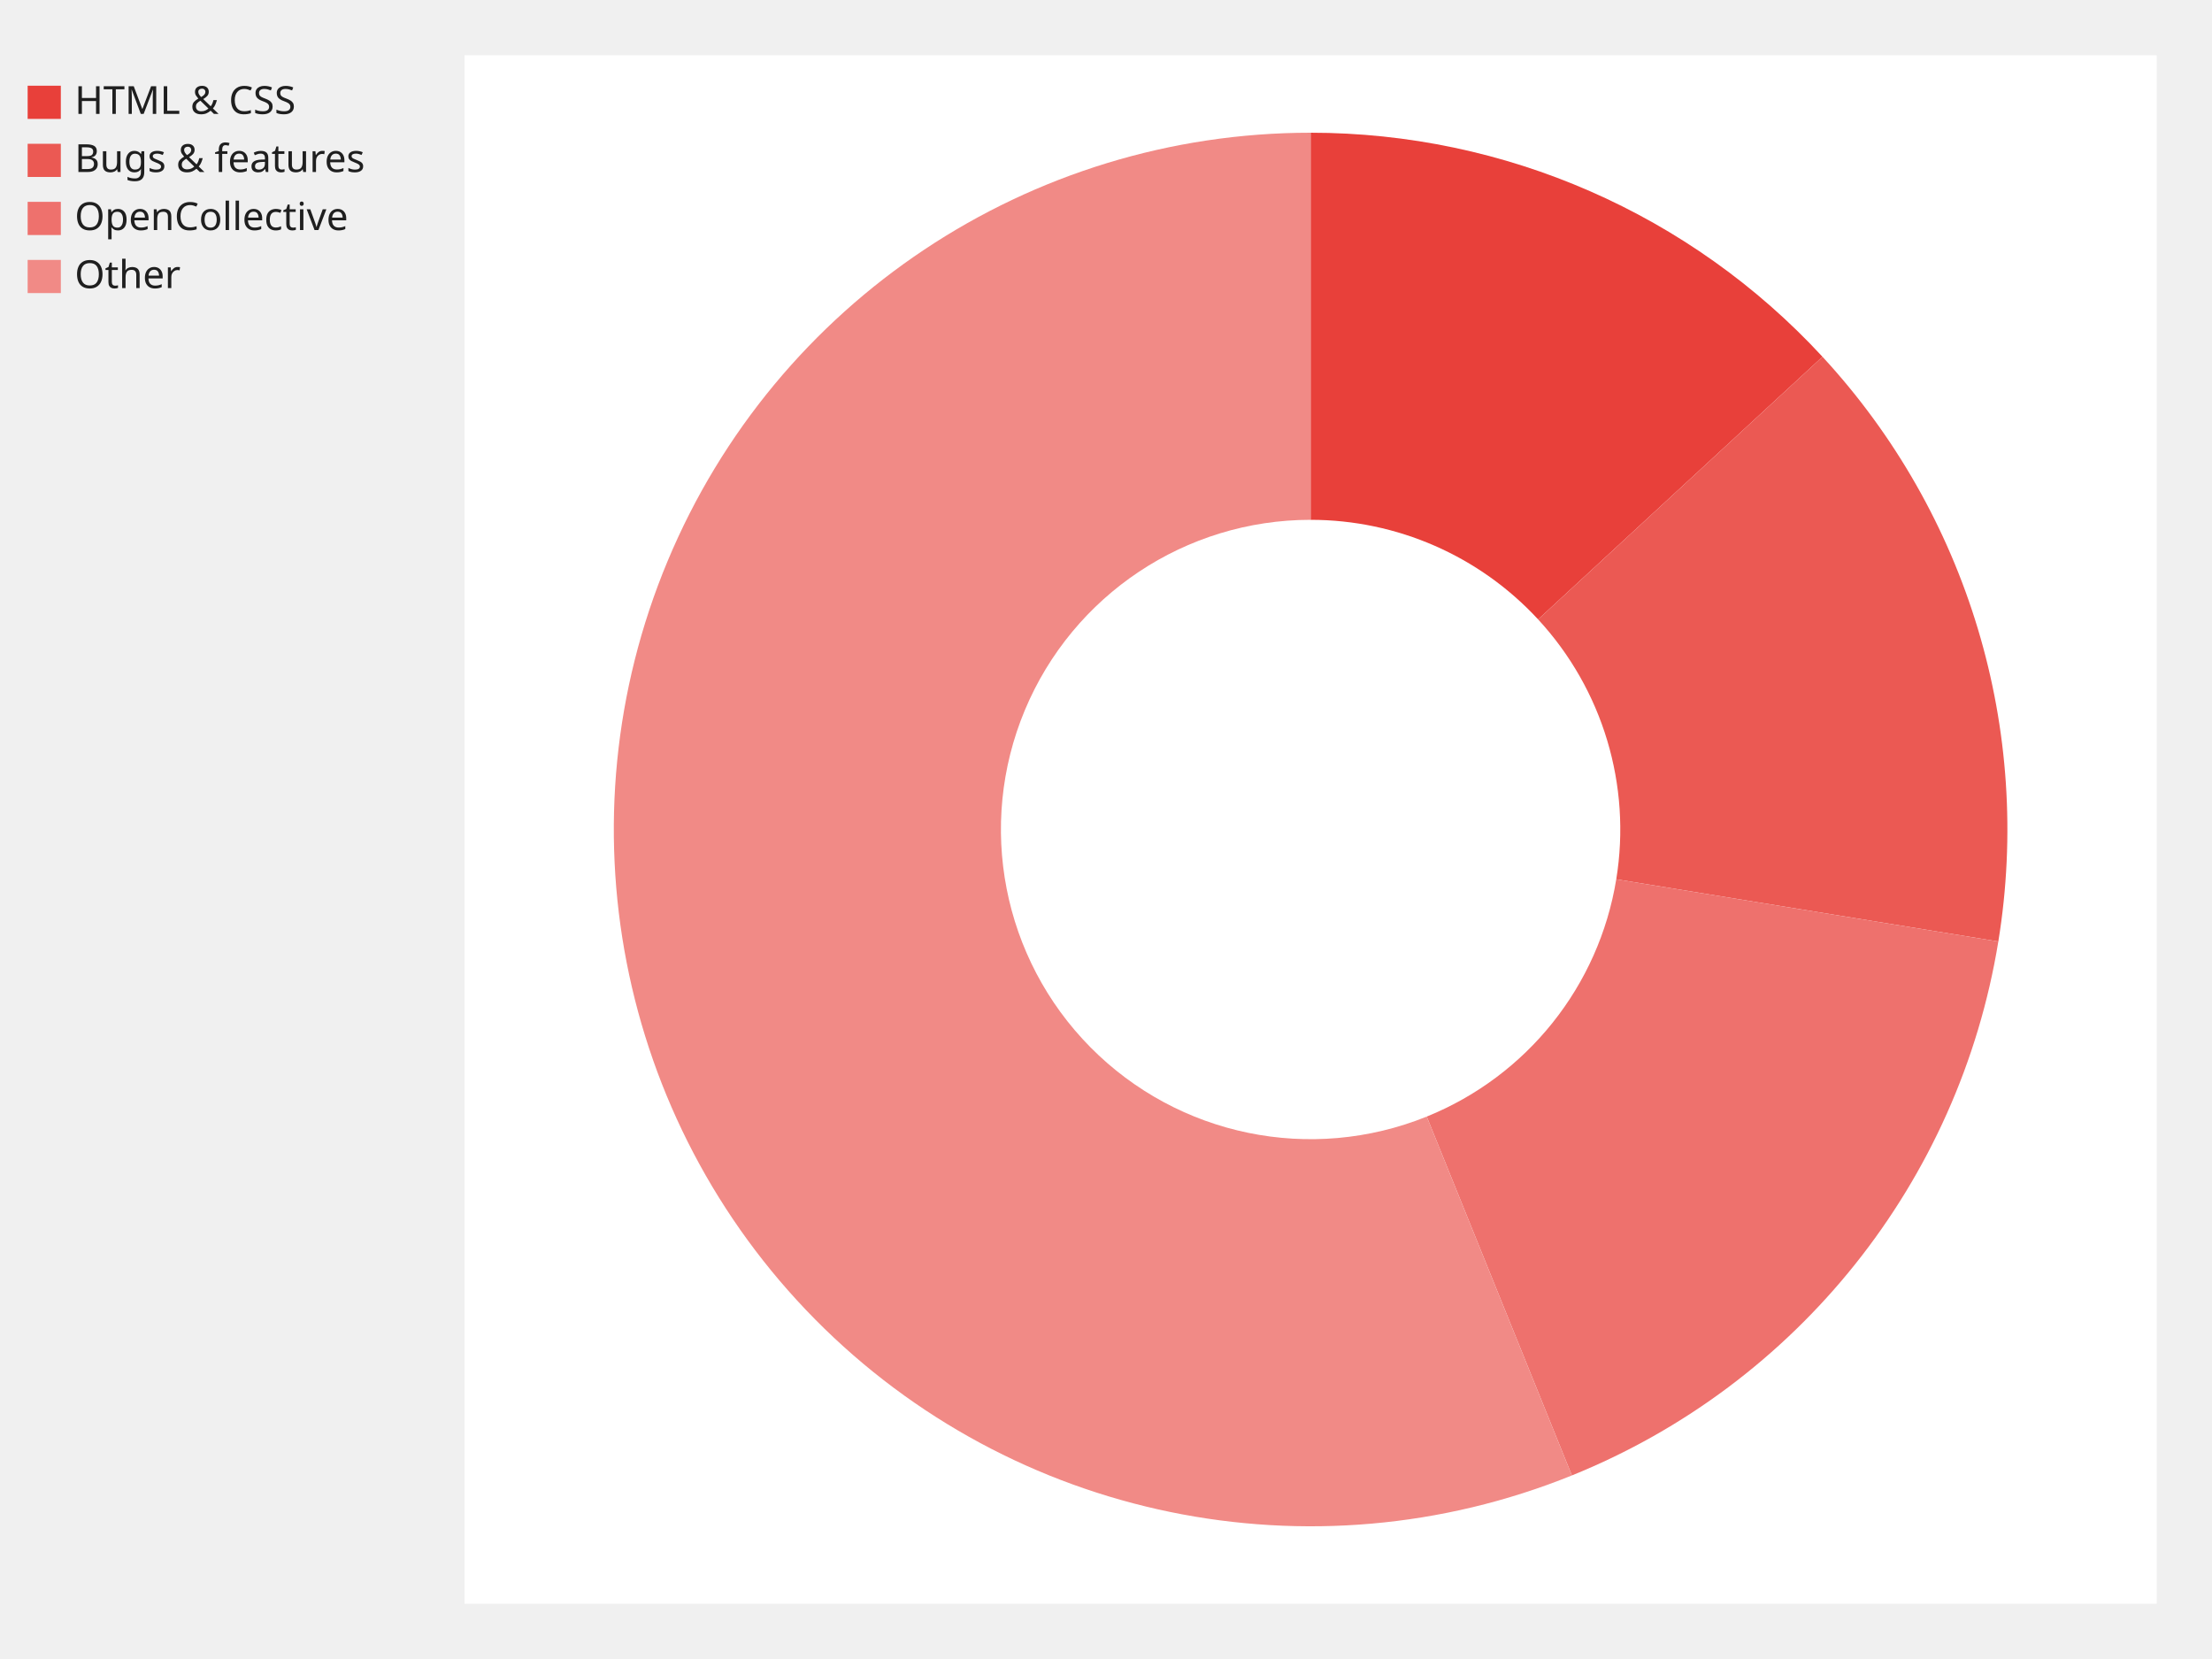
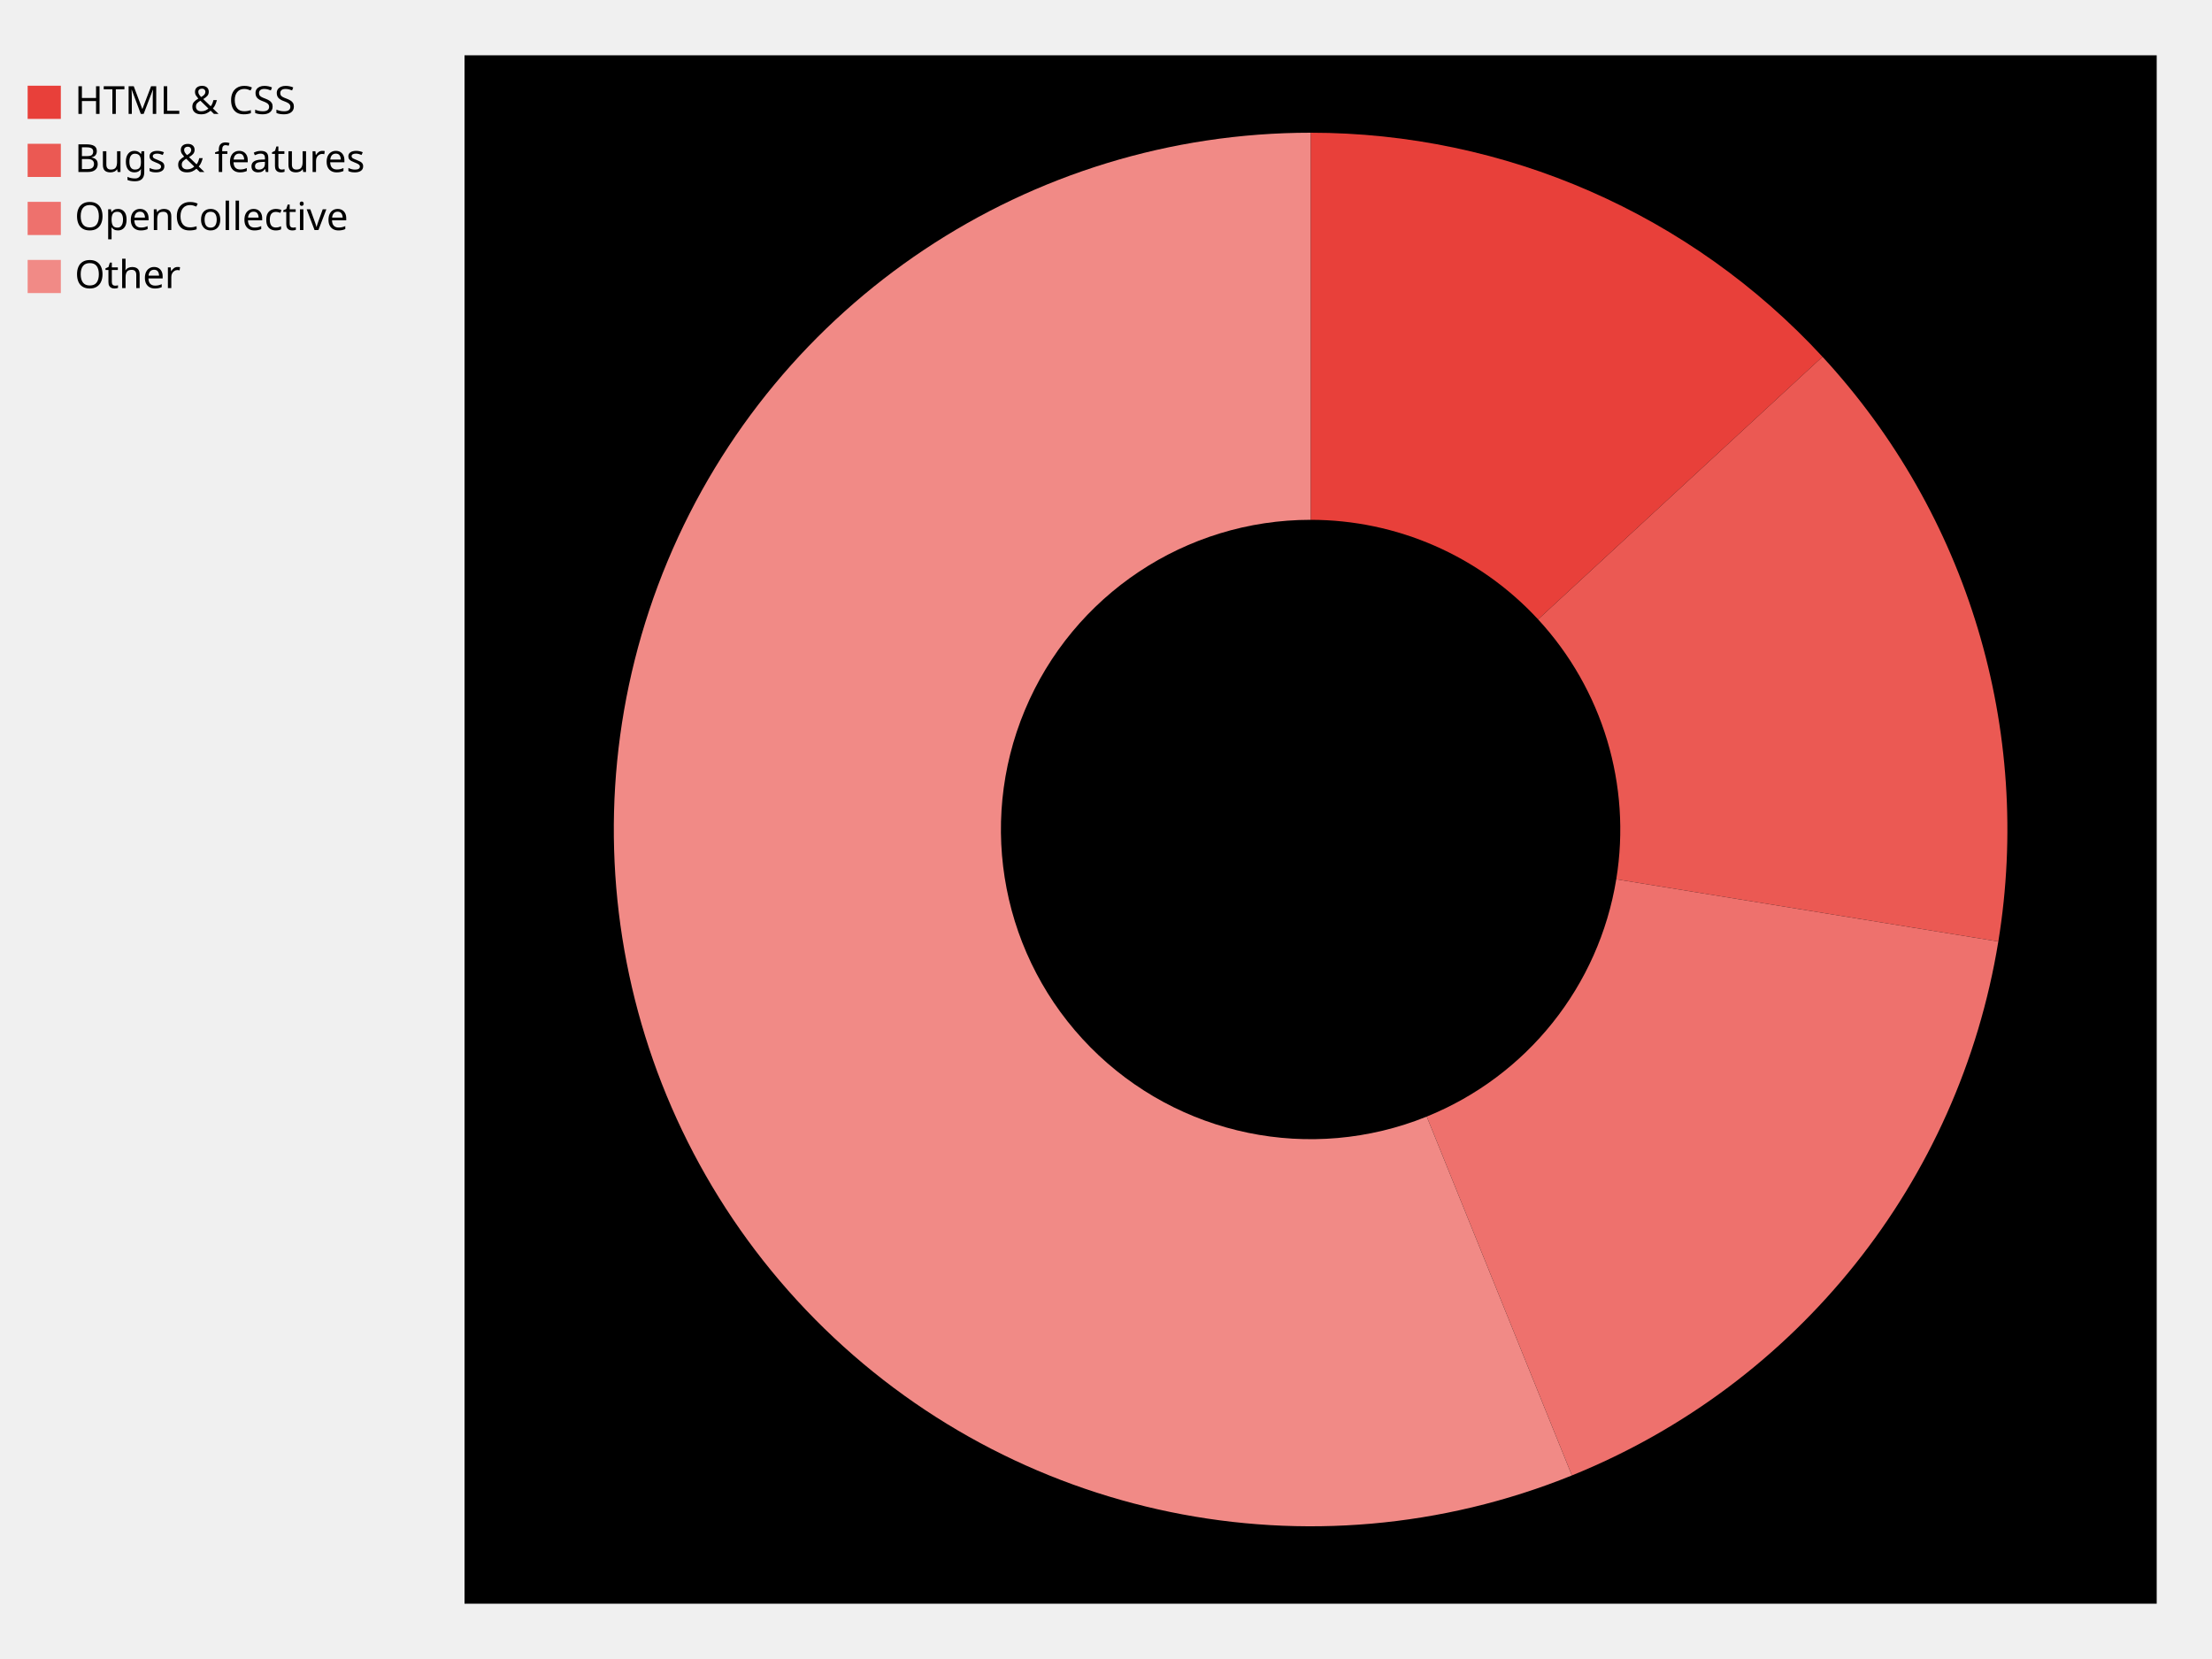
<svg xmlns="http://www.w3.org/2000/svg" id="chart-e5aadc79-4634-46ac-9143-8dcd3a7513c2" class="pygal-chart" viewBox="0 0 800 600">
  <defs>
-     <style type="text/css">#chart-e5aadc79-4634-46ac-9143-8dcd3a7513c2{-webkit-user-select:none;-webkit-font-smoothing:antialiased;font-family:ClarityCity}#chart-e5aadc79-4634-46ac-9143-8dcd3a7513c2 .title{font-family:ClarityCity;font-size:16px}#chart-e5aadc79-4634-46ac-9143-8dcd3a7513c2 .legends .legend text{font-family:ClarityCity;font-size:14px}#chart-e5aadc79-4634-46ac-9143-8dcd3a7513c2 .axis text{font-family:ClarityCity;font-size:13px}#chart-e5aadc79-4634-46ac-9143-8dcd3a7513c2 .axis text.major{font-family:ClarityCity;font-size:13px}#chart-e5aadc79-4634-46ac-9143-8dcd3a7513c2 .text-overlay text.value{font-family:ClarityCity;font-size:16px}#chart-e5aadc79-4634-46ac-9143-8dcd3a7513c2 .text-overlay text.label{font-family:ClarityCity;font-size:10px}#chart-e5aadc79-4634-46ac-9143-8dcd3a7513c2 .tooltip{font-family:ClarityCity;font-size:14px}#chart-e5aadc79-4634-46ac-9143-8dcd3a7513c2 text.no_data{font-family:ClarityCity;font-size:64px}
- #chart-e5aadc79-4634-46ac-9143-8dcd3a7513c2{background-color:transparent}#chart-e5aadc79-4634-46ac-9143-8dcd3a7513c2 path,#chart-e5aadc79-4634-46ac-9143-8dcd3a7513c2 line,#chart-e5aadc79-4634-46ac-9143-8dcd3a7513c2 rect,#chart-e5aadc79-4634-46ac-9143-8dcd3a7513c2 circle{-webkit-transition:150ms;-moz-transition:150ms;transition:150ms}#chart-e5aadc79-4634-46ac-9143-8dcd3a7513c2 .graph &gt; .background{fill:transparent}#chart-e5aadc79-4634-46ac-9143-8dcd3a7513c2 .plot &gt; .background{fill:white}#chart-e5aadc79-4634-46ac-9143-8dcd3a7513c2 .graph{fill:rgba(0,0,0,.87)}#chart-e5aadc79-4634-46ac-9143-8dcd3a7513c2 text.no_data{fill:rgba(0,0,0,1)}#chart-e5aadc79-4634-46ac-9143-8dcd3a7513c2 .title{fill:rgba(0,0,0,1)}#chart-e5aadc79-4634-46ac-9143-8dcd3a7513c2 .legends .legend text{fill:rgba(0,0,0,.87)}#chart-e5aadc79-4634-46ac-9143-8dcd3a7513c2 .legends .legend:hover text{fill:rgba(0,0,0,1)}#chart-e5aadc79-4634-46ac-9143-8dcd3a7513c2 .axis .line{stroke:rgba(0,0,0,1)}#chart-e5aadc79-4634-46ac-9143-8dcd3a7513c2 .axis .guide.line{stroke:rgba(0,0,0,.54)}#chart-e5aadc79-4634-46ac-9143-8dcd3a7513c2 .axis .major.line{stroke:rgba(0,0,0,.87)}#chart-e5aadc79-4634-46ac-9143-8dcd3a7513c2 .axis text.major{fill:rgba(0,0,0,1)}#chart-e5aadc79-4634-46ac-9143-8dcd3a7513c2 .axis.y .guides:hover .guide.line,#chart-e5aadc79-4634-46ac-9143-8dcd3a7513c2 .line-graph .axis.x .guides:hover .guide.line,#chart-e5aadc79-4634-46ac-9143-8dcd3a7513c2 .stackedline-graph .axis.x .guides:hover .guide.line,#chart-e5aadc79-4634-46ac-9143-8dcd3a7513c2 .xy-graph .axis.x .guides:hover .guide.line{stroke:rgba(0,0,0,1)}#chart-e5aadc79-4634-46ac-9143-8dcd3a7513c2 .axis .guides:hover text{fill:rgba(0,0,0,1)}#chart-e5aadc79-4634-46ac-9143-8dcd3a7513c2 .reactive{fill-opacity:1;stroke-opacity:.8;stroke-width:1}#chart-e5aadc79-4634-46ac-9143-8dcd3a7513c2 .ci{stroke:rgba(0,0,0,.87)}#chart-e5aadc79-4634-46ac-9143-8dcd3a7513c2 .reactive.active,#chart-e5aadc79-4634-46ac-9143-8dcd3a7513c2 .active .reactive{fill-opacity:1;stroke-opacity:.9;stroke-width:4}#chart-e5aadc79-4634-46ac-9143-8dcd3a7513c2 .ci .reactive.active{stroke-width:1.5}#chart-e5aadc79-4634-46ac-9143-8dcd3a7513c2 .series text{fill:rgba(0,0,0,1)}#chart-e5aadc79-4634-46ac-9143-8dcd3a7513c2 .tooltip rect{fill:white;stroke:rgba(0,0,0,1);-webkit-transition:opacity 150ms;-moz-transition:opacity 150ms;transition:opacity 150ms}#chart-e5aadc79-4634-46ac-9143-8dcd3a7513c2 .tooltip .label{fill:rgba(0,0,0,.87)}#chart-e5aadc79-4634-46ac-9143-8dcd3a7513c2 .tooltip .label{fill:rgba(0,0,0,.87)}#chart-e5aadc79-4634-46ac-9143-8dcd3a7513c2 .tooltip .legend{font-size:.8em;fill:rgba(0,0,0,.54)}#chart-e5aadc79-4634-46ac-9143-8dcd3a7513c2 .tooltip .x_label{font-size:.6em;fill:rgba(0,0,0,1)}#chart-e5aadc79-4634-46ac-9143-8dcd3a7513c2 .tooltip .xlink{font-size:.5em;text-decoration:underline}#chart-e5aadc79-4634-46ac-9143-8dcd3a7513c2 .tooltip .value{font-size:1.5em}#chart-e5aadc79-4634-46ac-9143-8dcd3a7513c2 .bound{font-size:.5em}#chart-e5aadc79-4634-46ac-9143-8dcd3a7513c2 .max-value{font-size:.75em;fill:rgba(0,0,0,.54)}#chart-e5aadc79-4634-46ac-9143-8dcd3a7513c2 .map-element{fill:white;stroke:rgba(0,0,0,.54) !important}#chart-e5aadc79-4634-46ac-9143-8dcd3a7513c2 .map-element .reactive{fill-opacity:inherit;stroke-opacity:inherit}#chart-e5aadc79-4634-46ac-9143-8dcd3a7513c2 .color-0,#chart-e5aadc79-4634-46ac-9143-8dcd3a7513c2 .color-0 a:visited{stroke:#e8403a;fill:#e8403a}#chart-e5aadc79-4634-46ac-9143-8dcd3a7513c2 .color-1,#chart-e5aadc79-4634-46ac-9143-8dcd3a7513c2 .color-1 a:visited{stroke:#eb5953;fill:#eb5953}#chart-e5aadc79-4634-46ac-9143-8dcd3a7513c2 .color-2,#chart-e5aadc79-4634-46ac-9143-8dcd3a7513c2 .color-2 a:visited{stroke:#ee716d;fill:#ee716d}#chart-e5aadc79-4634-46ac-9143-8dcd3a7513c2 .color-3,#chart-e5aadc79-4634-46ac-9143-8dcd3a7513c2 .color-3 a:visited{stroke:#f18a86;fill:#f18a86}#chart-e5aadc79-4634-46ac-9143-8dcd3a7513c2 .text-overlay .color-0 text{fill:black}#chart-e5aadc79-4634-46ac-9143-8dcd3a7513c2 .text-overlay .color-1 text{fill:black}#chart-e5aadc79-4634-46ac-9143-8dcd3a7513c2 .text-overlay .color-2 text{fill:black}#chart-e5aadc79-4634-46ac-9143-8dcd3a7513c2 .text-overlay .color-3 text{fill:black}
- #chart-e5aadc79-4634-46ac-9143-8dcd3a7513c2 text.no_data{text-anchor:middle}#chart-e5aadc79-4634-46ac-9143-8dcd3a7513c2 .guide.line{fill:none}#chart-e5aadc79-4634-46ac-9143-8dcd3a7513c2 .centered{text-anchor:middle}#chart-e5aadc79-4634-46ac-9143-8dcd3a7513c2 .title{text-anchor:middle}#chart-e5aadc79-4634-46ac-9143-8dcd3a7513c2 .legends .legend text{fill-opacity:1}#chart-e5aadc79-4634-46ac-9143-8dcd3a7513c2 .axis.x text{text-anchor:middle}#chart-e5aadc79-4634-46ac-9143-8dcd3a7513c2 .axis.x:not(.web) text[transform]{text-anchor:start}#chart-e5aadc79-4634-46ac-9143-8dcd3a7513c2 .axis.x:not(.web) text[transform].backwards{text-anchor:end}#chart-e5aadc79-4634-46ac-9143-8dcd3a7513c2 .axis.y text{text-anchor:end}#chart-e5aadc79-4634-46ac-9143-8dcd3a7513c2 .axis.y text[transform].backwards{text-anchor:start}#chart-e5aadc79-4634-46ac-9143-8dcd3a7513c2 .axis.y2 text{text-anchor:start}#chart-e5aadc79-4634-46ac-9143-8dcd3a7513c2 .axis.y2 text[transform].backwards{text-anchor:end}#chart-e5aadc79-4634-46ac-9143-8dcd3a7513c2 .axis .guide.line{stroke-dasharray:1 20;stroke:black}#chart-e5aadc79-4634-46ac-9143-8dcd3a7513c2 .axis .major.guide.line{stroke-dasharray:1 7;stroke:black}#chart-e5aadc79-4634-46ac-9143-8dcd3a7513c2 .horizontal .axis.y .guide.line,#chart-e5aadc79-4634-46ac-9143-8dcd3a7513c2 .horizontal .axis.y2 .guide.line,#chart-e5aadc79-4634-46ac-9143-8dcd3a7513c2 .vertical .axis.x .guide.line{opacity:0}#chart-e5aadc79-4634-46ac-9143-8dcd3a7513c2 .horizontal .axis.always_show .guide.line,#chart-e5aadc79-4634-46ac-9143-8dcd3a7513c2 .vertical .axis.always_show .guide.line{opacity:1 !important}#chart-e5aadc79-4634-46ac-9143-8dcd3a7513c2 .axis.y .guides:hover .guide.line,#chart-e5aadc79-4634-46ac-9143-8dcd3a7513c2 .axis.y2 .guides:hover .guide.line,#chart-e5aadc79-4634-46ac-9143-8dcd3a7513c2 .axis.x .guides:hover .guide.line{opacity:1}#chart-e5aadc79-4634-46ac-9143-8dcd3a7513c2 .axis .guides:hover text{opacity:1}#chart-e5aadc79-4634-46ac-9143-8dcd3a7513c2 .nofill{fill:none}#chart-e5aadc79-4634-46ac-9143-8dcd3a7513c2 .subtle-fill{fill-opacity:.2}#chart-e5aadc79-4634-46ac-9143-8dcd3a7513c2 .dot{stroke-width:1px;fill-opacity:1;stroke-opacity:1}#chart-e5aadc79-4634-46ac-9143-8dcd3a7513c2 .dot.active{stroke-width:5px}#chart-e5aadc79-4634-46ac-9143-8dcd3a7513c2 .dot.negative{fill:transparent}#chart-e5aadc79-4634-46ac-9143-8dcd3a7513c2 text,#chart-e5aadc79-4634-46ac-9143-8dcd3a7513c2 tspan{stroke:none !important}#chart-e5aadc79-4634-46ac-9143-8dcd3a7513c2 .series text.active{opacity:1}#chart-e5aadc79-4634-46ac-9143-8dcd3a7513c2 .tooltip rect{fill-opacity:.95;stroke-width:.5}#chart-e5aadc79-4634-46ac-9143-8dcd3a7513c2 .tooltip text{fill-opacity:1}#chart-e5aadc79-4634-46ac-9143-8dcd3a7513c2 .showable{visibility:hidden}#chart-e5aadc79-4634-46ac-9143-8dcd3a7513c2 .showable.shown{visibility:visible}#chart-e5aadc79-4634-46ac-9143-8dcd3a7513c2 .gauge-background{fill:rgba(229,229,229,1);stroke:none}#chart-e5aadc79-4634-46ac-9143-8dcd3a7513c2 .bg-lines{stroke:transparent;stroke-width:2px}
+     <style type="text/css">:root{color-scheme:light dark}#chart-e5aadc79-4634-46ac-9143-8dcd3a7513c2{-webkit-user-select:none;-webkit-font-smoothing:antialiased;font-family:ClarityCity}#chart-e5aadc79-4634-46ac-9143-8dcd3a7513c2 .title{font-family:ClarityCity;font-size:16px}#chart-e5aadc79-4634-46ac-9143-8dcd3a7513c2 .legends .legend text{font-family:ClarityCity;font-size:14px}#chart-e5aadc79-4634-46ac-9143-8dcd3a7513c2 .axis text{font-family:ClarityCity;font-size:13px}#chart-e5aadc79-4634-46ac-9143-8dcd3a7513c2 .axis text.major{font-family:ClarityCity;font-size:13px}#chart-e5aadc79-4634-46ac-9143-8dcd3a7513c2 .text-overlay text.value{font-family:ClarityCity;font-size:16px}#chart-e5aadc79-4634-46ac-9143-8dcd3a7513c2 .text-overlay text.label{font-family:ClarityCity;font-size:10px}#chart-e5aadc79-4634-46ac-9143-8dcd3a7513c2 .tooltip{font-family:ClarityCity;font-size:14px}#chart-e5aadc79-4634-46ac-9143-8dcd3a7513c2 text.no_data{font-family:ClarityCity;font-size:64px}
+ #chart-e5aadc79-4634-46ac-9143-8dcd3a7513c2{background-color:transparent}#chart-e5aadc79-4634-46ac-9143-8dcd3a7513c2 path,#chart-e5aadc79-4634-46ac-9143-8dcd3a7513c2 line,#chart-e5aadc79-4634-46ac-9143-8dcd3a7513c2 rect,#chart-e5aadc79-4634-46ac-9143-8dcd3a7513c2 circle{-webkit-transition:150ms;-moz-transition:150ms;transition:150ms}#chart-e5aadc79-4634-46ac-9143-8dcd3a7513c2 .graph &gt; .background{fill:transparent}#chart-e5aadc79-4634-46ac-9143-8dcd3a7513c2 .plot &gt; .background{fill:light-dark(#fffd,#211d)}#chart-e5aadc79-4634-46ac-9143-8dcd3a7513c2 .graph{fill:light-dark(#000d,#fffd)}#chart-e5aadc79-4634-46ac-9143-8dcd3a7513c2 text.no_data{fill:light-dark(black,white)}#chart-e5aadc79-4634-46ac-9143-8dcd3a7513c2 .title{fill:light-dark(black,white)}#chart-e5aadc79-4634-46ac-9143-8dcd3a7513c2 .legends .legend text{fill:light-dark(#000d,#fffd)}#chart-e5aadc79-4634-46ac-9143-8dcd3a7513c2 .legends .legend:hover text{fill:light-dark(black,white)}#chart-e5aadc79-4634-46ac-9143-8dcd3a7513c2 .axis .line{stroke:light-dark(black,white)}#chart-e5aadc79-4634-46ac-9143-8dcd3a7513c2 .axis .guide.line{stroke:light-dark(#000d,#fffd)}#chart-e5aadc79-4634-46ac-9143-8dcd3a7513c2 .axis .major.line{stroke:light-dark(#000d,#fffd)}#chart-e5aadc79-4634-46ac-9143-8dcd3a7513c2 .axis text.major{fill:light-dark(black,white)}#chart-e5aadc79-4634-46ac-9143-8dcd3a7513c2 .axis.y .guides:hover .guide.line,#chart-e5aadc79-4634-46ac-9143-8dcd3a7513c2 .line-graph .axis.x .guides:hover .guide.line,#chart-e5aadc79-4634-46ac-9143-8dcd3a7513c2 .stackedline-graph .axis.x .guides:hover .guide.line,#chart-e5aadc79-4634-46ac-9143-8dcd3a7513c2 .xy-graph .axis.x .guides:hover .guide.line{stroke:light-dark(black,white)}#chart-e5aadc79-4634-46ac-9143-8dcd3a7513c2 .axis .guides:hover text{fill:light-dark(black,white)}#chart-e5aadc79-4634-46ac-9143-8dcd3a7513c2 .reactive{fill-opacity:1;stroke-opacity:.8;stroke-width:1}#chart-e5aadc79-4634-46ac-9143-8dcd3a7513c2 .ci{stroke:light-dark(#000d,#fffd)}#chart-e5aadc79-4634-46ac-9143-8dcd3a7513c2 .reactive.active,#chart-e5aadc79-4634-46ac-9143-8dcd3a7513c2 .active .reactive{fill-opacity:1;stroke-opacity:.9;stroke-width:4}#chart-e5aadc79-4634-46ac-9143-8dcd3a7513c2 .ci .reactive.active{stroke-width:1.5}#chart-e5aadc79-4634-46ac-9143-8dcd3a7513c2 .series text{fill:light-dark(black,white)}#chart-e5aadc79-4634-46ac-9143-8dcd3a7513c2 .tooltip rect{fill:light-dark(#fffd,#211d);stroke:light-dark(black,white);-webkit-transition:opacity 150ms;-moz-transition:opacity 150ms;transition:opacity 150ms}#chart-e5aadc79-4634-46ac-9143-8dcd3a7513c2 .tooltip .label{fill:light-dark(#000d,#fffd)}#chart-e5aadc79-4634-46ac-9143-8dcd3a7513c2 .tooltip .label{fill:light-dark(#000d,#fffd)}#chart-e5aadc79-4634-46ac-9143-8dcd3a7513c2 .tooltip .legend{font-size:.8em;fill:light-dark(#000d,#fffd)}#chart-e5aadc79-4634-46ac-9143-8dcd3a7513c2 .tooltip .x_label{font-size:.6em;fill:light-dark(black,white)}#chart-e5aadc79-4634-46ac-9143-8dcd3a7513c2 .tooltip .xlink{font-size:.5em;text-decoration:underline}#chart-e5aadc79-4634-46ac-9143-8dcd3a7513c2 .tooltip .value{font-size:1.5em}#chart-e5aadc79-4634-46ac-9143-8dcd3a7513c2 .bound{font-size:.5em}#chart-e5aadc79-4634-46ac-9143-8dcd3a7513c2 .max-value{font-size:.75em;fill:light-dark(#000d,#fffd)}#chart-e5aadc79-4634-46ac-9143-8dcd3a7513c2 .map-element{fill:light-dark(#fffd,#211d);stroke:light-dark(#000d,#fffd) !important}#chart-e5aadc79-4634-46ac-9143-8dcd3a7513c2 .map-element .reactive{fill-opacity:inherit;stroke-opacity:inherit}#chart-e5aadc79-4634-46ac-9143-8dcd3a7513c2 .color-0,#chart-e5aadc79-4634-46ac-9143-8dcd3a7513c2 .color-0 a:visited{stroke:#e8403a;fill:#e8403a}#chart-e5aadc79-4634-46ac-9143-8dcd3a7513c2 .color-1,#chart-e5aadc79-4634-46ac-9143-8dcd3a7513c2 .color-1 a:visited{stroke:#eb5953;fill:#eb5953}#chart-e5aadc79-4634-46ac-9143-8dcd3a7513c2 .color-2,#chart-e5aadc79-4634-46ac-9143-8dcd3a7513c2 .color-2 a:visited{stroke:#ee716d;fill:#ee716d}#chart-e5aadc79-4634-46ac-9143-8dcd3a7513c2 .color-3,#chart-e5aadc79-4634-46ac-9143-8dcd3a7513c2 .color-3 a:visited{stroke:#f18a86;fill:#f18a86}#chart-e5aadc79-4634-46ac-9143-8dcd3a7513c2 .text-overlay .color-0 text{fill:black}#chart-e5aadc79-4634-46ac-9143-8dcd3a7513c2 .text-overlay .color-1 text{fill:black}#chart-e5aadc79-4634-46ac-9143-8dcd3a7513c2 .text-overlay .color-2 text{fill:black}#chart-e5aadc79-4634-46ac-9143-8dcd3a7513c2 .text-overlay .color-3 text{fill:black}
+ #chart-e5aadc79-4634-46ac-9143-8dcd3a7513c2 text.no_data{text-anchor:middle}#chart-e5aadc79-4634-46ac-9143-8dcd3a7513c2 .guide.line{fill:none}#chart-e5aadc79-4634-46ac-9143-8dcd3a7513c2 .centered{text-anchor:middle}#chart-e5aadc79-4634-46ac-9143-8dcd3a7513c2 .title{text-anchor:middle}#chart-e5aadc79-4634-46ac-9143-8dcd3a7513c2 .legends .legend text{fill-opacity:1}#chart-e5aadc79-4634-46ac-9143-8dcd3a7513c2 .axis.x text{text-anchor:middle}#chart-e5aadc79-4634-46ac-9143-8dcd3a7513c2 .axis.x:not(.web) text[transform]{text-anchor:start}#chart-e5aadc79-4634-46ac-9143-8dcd3a7513c2 .axis.x:not(.web) text[transform].backwards{text-anchor:end}#chart-e5aadc79-4634-46ac-9143-8dcd3a7513c2 .axis.y text{text-anchor:end}#chart-e5aadc79-4634-46ac-9143-8dcd3a7513c2 .axis.y text[transform].backwards{text-anchor:start}#chart-e5aadc79-4634-46ac-9143-8dcd3a7513c2 .axis.y2 text{text-anchor:start}#chart-e5aadc79-4634-46ac-9143-8dcd3a7513c2 .axis.y2 text[transform].backwards{text-anchor:end}#chart-e5aadc79-4634-46ac-9143-8dcd3a7513c2 .axis .guide.line{stroke-dasharray:1 20;stroke:light-dark(black,white)}#chart-e5aadc79-4634-46ac-9143-8dcd3a7513c2 .axis .major.guide.line{stroke-dasharray:1 7;stroke:light-dark(black,white)}#chart-e5aadc79-4634-46ac-9143-8dcd3a7513c2 .horizontal .axis.y .guide.line,#chart-e5aadc79-4634-46ac-9143-8dcd3a7513c2 .horizontal .axis.y2 .guide.line,#chart-e5aadc79-4634-46ac-9143-8dcd3a7513c2 .vertical .axis.x .guide.line{opacity:0}#chart-e5aadc79-4634-46ac-9143-8dcd3a7513c2 .horizontal .axis.always_show .guide.line,#chart-e5aadc79-4634-46ac-9143-8dcd3a7513c2 .vertical .axis.always_show .guide.line{opacity:1 !important}#chart-e5aadc79-4634-46ac-9143-8dcd3a7513c2 .axis.y .guides:hover .guide.line,#chart-e5aadc79-4634-46ac-9143-8dcd3a7513c2 .axis.y2 .guides:hover .guide.line,#chart-e5aadc79-4634-46ac-9143-8dcd3a7513c2 .axis.x .guides:hover .guide.line{opacity:1}#chart-e5aadc79-4634-46ac-9143-8dcd3a7513c2 .axis .guides:hover text{opacity:1}#chart-e5aadc79-4634-46ac-9143-8dcd3a7513c2 .nofill{fill:none}#chart-e5aadc79-4634-46ac-9143-8dcd3a7513c2 .subtle-fill{fill-opacity:.2}#chart-e5aadc79-4634-46ac-9143-8dcd3a7513c2 .dot{stroke-width:1px;fill-opacity:1;stroke-opacity:1}#chart-e5aadc79-4634-46ac-9143-8dcd3a7513c2 .dot.active{stroke-width:5px}#chart-e5aadc79-4634-46ac-9143-8dcd3a7513c2 .dot.negative{fill:transparent}#chart-e5aadc79-4634-46ac-9143-8dcd3a7513c2 text,#chart-e5aadc79-4634-46ac-9143-8dcd3a7513c2 tspan{stroke:none !important}#chart-e5aadc79-4634-46ac-9143-8dcd3a7513c2 .series text.active{opacity:1}#chart-e5aadc79-4634-46ac-9143-8dcd3a7513c2 .tooltip rect{fill-opacity:.95;stroke-width:.5}#chart-e5aadc79-4634-46ac-9143-8dcd3a7513c2 .tooltip text{fill-opacity:1}#chart-e5aadc79-4634-46ac-9143-8dcd3a7513c2 .showable{visibility:hidden}#chart-e5aadc79-4634-46ac-9143-8dcd3a7513c2 .showable.shown{visibility:visible}#chart-e5aadc79-4634-46ac-9143-8dcd3a7513c2 .gauge-background{fill:rgba(229,229,229,1);stroke:none}#chart-e5aadc79-4634-46ac-9143-8dcd3a7513c2 .bg-lines{stroke:transparent;stroke-width:2px}
@font-face{font-family:ClarityCity;src:local("ClarityCity Regular"),local("ClarityCity-Regular"),url(/static/fonts/ClarityCity-Regular.woff2)}.line:not(.guide){display:none}.pie-graph .reactive,.bar-graph .reactive,.horizontalbar-graph .reactive{stroke-width:2 !important;fill-opacity:1 !important;stroke-opacity:0 !important}.pie-graph .reactive.active,.bar-graph .reactive.active,.horizontalbar-graph .reactive.active{stroke-opacity:1 !important</style>
  </defs>
  <g class="graph pie-graph vertical">
    <rect x="0" y="0" width="800" height="600" class="background" />
    <g transform="translate(168, 20)" class="plot">
      <rect x="0" y="0" width="612.0" height="560" class="background" />
      <g class="series serie-0 color-0">
        <g class="slices">
          <g class="slice">
            <path d="M306 28 A252 252 0 0 1 491.126 109.025 L388.278 204.011 A112 112 0 0 0 306 168 z" class="slice reactive tooltip-trigger" />
          </g>
        </g>
      </g>
      <g class="series serie-1 color-1">
        <g class="slices">
          <g class="slice">
            <path d="M491.126 109.025 A252 252 0 0 1 554.723 320.505 L416.544 298.002 A112 112 0 0 0 388.278 204.011 z" class="slice reactive tooltip-trigger" />
          </g>
        </g>
      </g>
      <g class="series serie-2 color-2">
        <g class="slices">
          <g class="slice">
            <path d="M554.723 320.505 A252 252 0 0 1 400.494 513.613 L347.997 383.828 A112 112 0 0 0 416.544 298.002 z" class="slice reactive tooltip-trigger" />
          </g>
        </g>
      </g>
      <g class="series serie-3 color-3">
        <g class="slices">
          <g class="slice">
            <path d="M400.494 513.613 A252 252 0 1 1 306 28 L306 168 A112 112 0 1 0 347.997 383.828 z" class="slice reactive tooltip-trigger" />
          </g>
        </g>
      </g>
    </g>
    <g class="titles" />
    <g transform="translate(168, 20)" class="plot overlay">
      <g class="series serie-0 color-0" />
      <g class="series serie-1 color-1" />
      <g class="series serie-2 color-2" />
      <g class="series serie-3 color-3" />
    </g>
    <g transform="translate(168, 20)" class="plot text-overlay">
      <g class="series serie-0 color-0" />
      <g class="series serie-1 color-1" />
      <g class="series serie-2 color-2" />
      <g class="series serie-3 color-3" />
    </g>
    <g transform="translate(168, 20)" class="plot tooltip-overlay">
      <g transform="translate(0 0)" style="opacity: 0" class="tooltip">
        <rect rx="0" ry="0" width="0" height="0" class="tooltip-box" />
        <g class="text" />
      </g>
    </g>
    <g transform="translate(10, 30)" class="legends">
      <g id="activate-serie-0" class="legend reactive activate-serie">
        <rect x="0.0" y="1.0" width="12" height="12" class="color-0 reactive" />
        <text x="17.0" y="11.2">HTML &amp; CSS</text>
      </g>
      <g id="activate-serie-1" class="legend reactive activate-serie">
        <rect x="0.0" y="22.0" width="12" height="12" class="color-1 reactive" />
        <text x="17.0" y="32.2">Bugs &amp; features</text>
      </g>
      <g id="activate-serie-2" class="legend reactive activate-serie">
        <rect x="0.0" y="43.0" width="12" height="12" class="color-2 reactive" />
        <text x="17.0" y="53.2">OpenCollective</text>
      </g>
      <g id="activate-serie-3" class="legend reactive activate-serie">
        <rect x="0.0" y="64.0" width="12" height="12" class="color-3 reactive" />
        <text x="17.0" y="74.2">Other</text>
      </g>
    </g>
    <g transform="translate(790, 30)" class="legends" />
  </g>
</svg>
